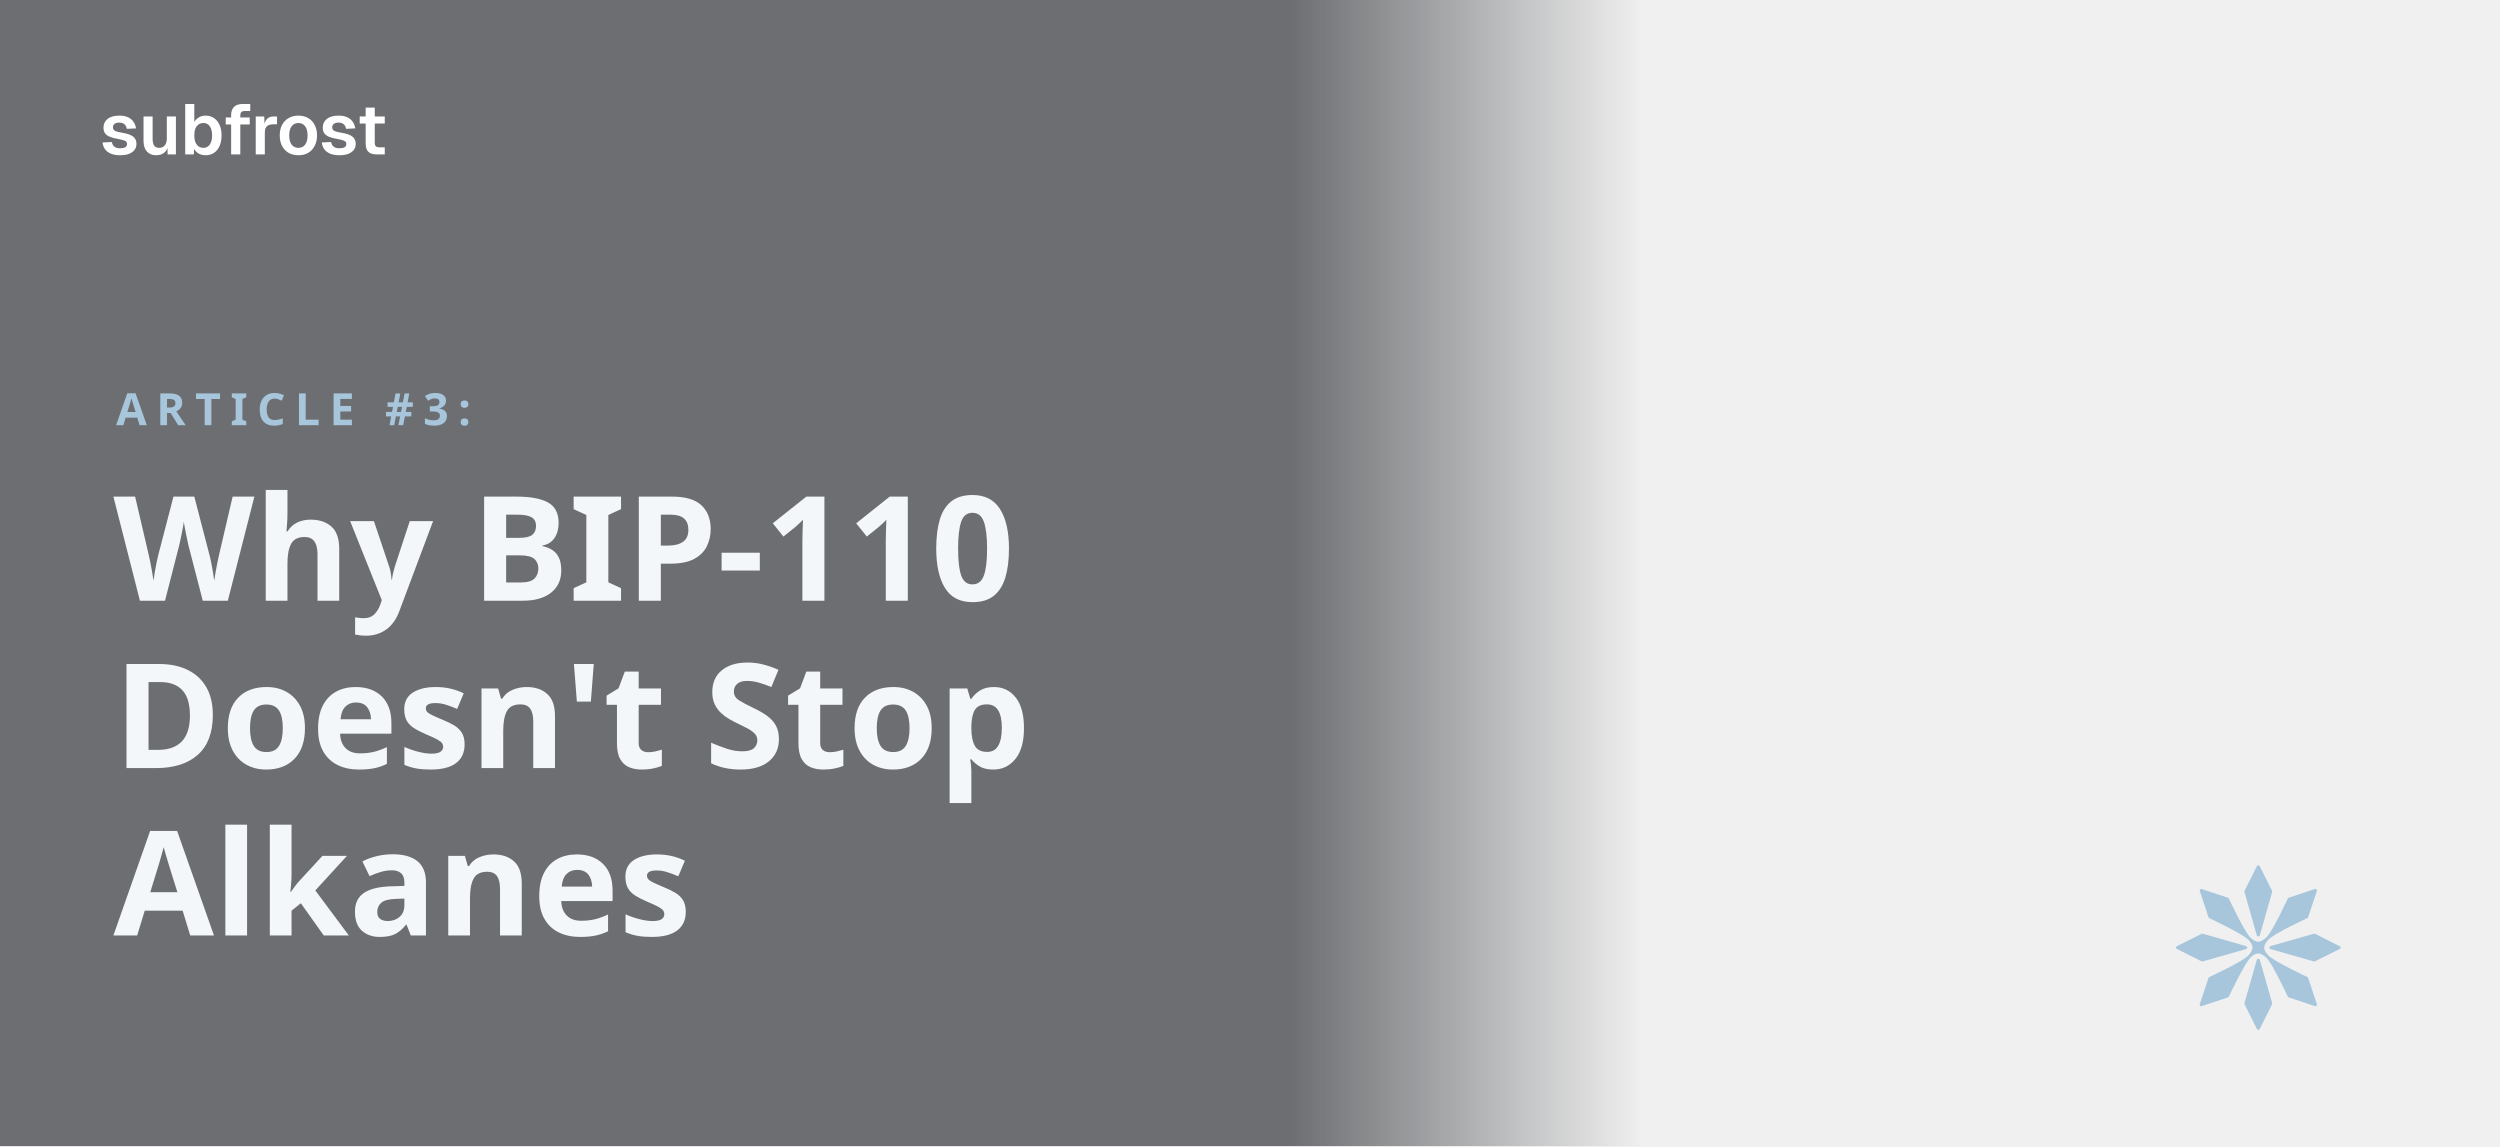
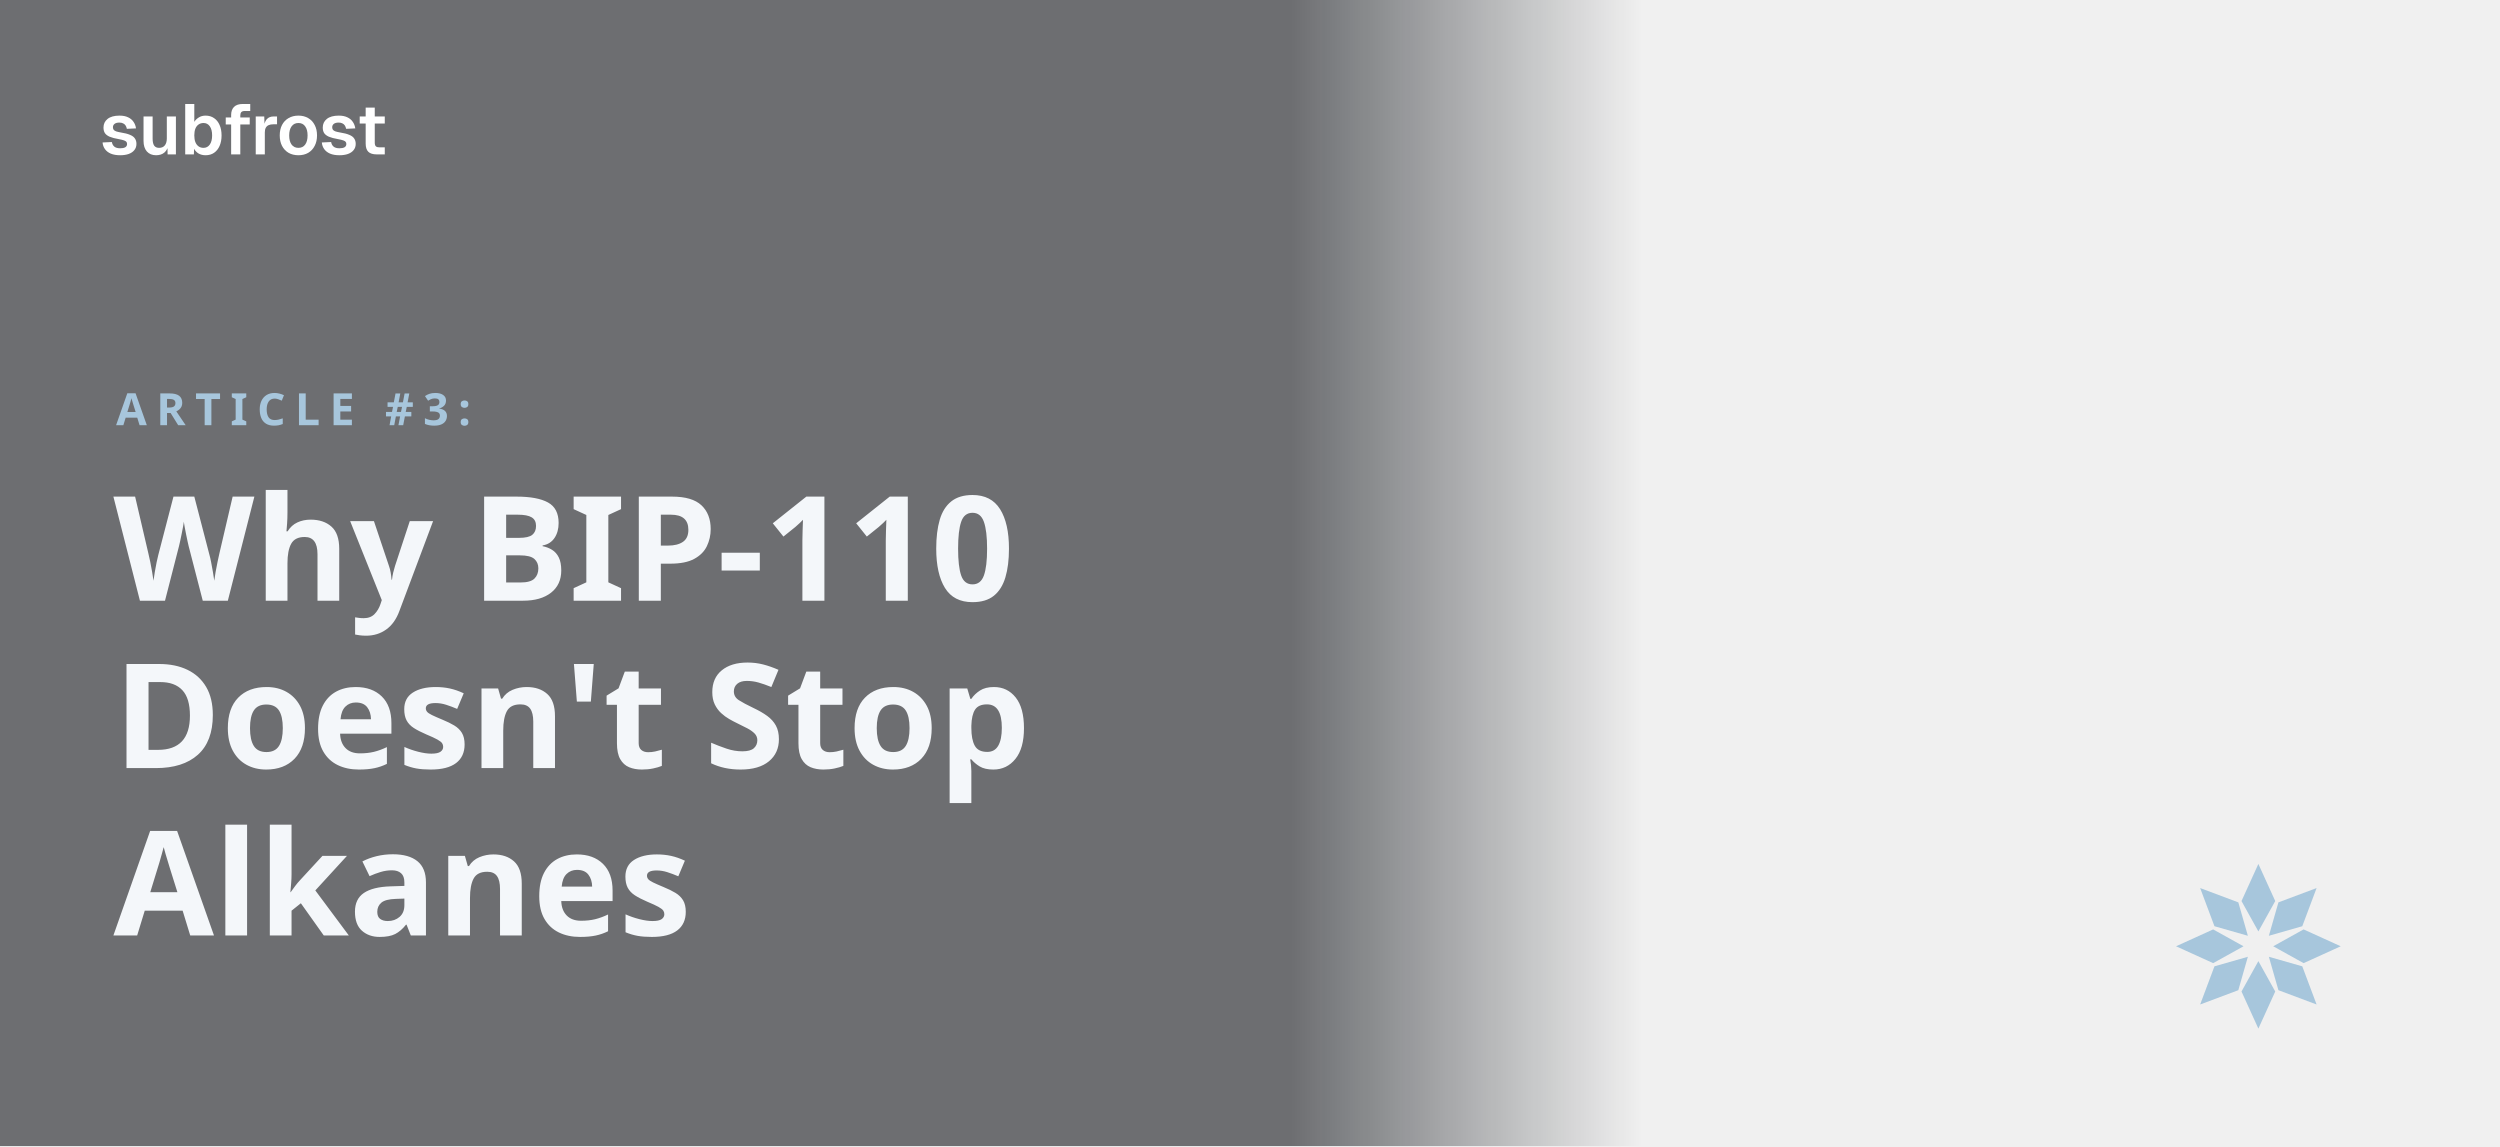
<svg xmlns="http://www.w3.org/2000/svg" width="1852" height="849" viewBox="0 0 1852 849">
  <defs>
    <linearGradient id="veil" x1="0" y1="0" x2="1" y2="0">
      <stop offset="0" stop-color="#01040A" stop-opacity="0.55" />
      <stop offset="0.785" stop-color="#01040A" stop-opacity="0.55" />
      <stop offset="1" stop-color="#01040A" stop-opacity="0" />
    </linearGradient>
  </defs>
  <rect x="0" y="0" width="1220" height="849" fill="url(#veil)" />
  <g transform="translate(6.8,68.3) scale(0.188)">
    <path d="M437.391 248.417C422.655 248.417 410.25 246.272 400.177 241.982C390.291 237.692 382.643 231.722 377.234 224.075C371.824 216.427 368.746 207.753 368 198.053L404.654 196.374C405.96 204.209 409.224 210.271 414.447 214.561C419.67 218.852 427.412 220.997 437.671 220.997C446.065 220.997 452.594 219.691 457.257 217.079C462.107 214.281 464.532 209.991 464.532 204.209C464.532 200.851 463.693 198.053 462.014 195.814C460.335 193.576 457.164 191.617 452.5 189.939C447.837 188.26 440.935 186.581 431.795 184.902C416.499 182.291 404.468 179.12 395.701 175.389C386.933 171.472 380.684 166.622 376.954 160.839C373.41 155.057 371.638 147.875 371.638 139.294C371.638 125.304 376.954 114.019 387.586 105.438C398.405 96.671 414.168 92.288 434.873 92.288C448.303 92.288 459.589 94.526 468.729 99.003C477.869 103.293 484.958 109.262 489.994 116.91C495.217 124.372 498.481 132.952 499.787 142.652L463.693 144.331C462.76 139.294 461.081 134.911 458.656 131.18C456.231 127.449 452.967 124.651 448.863 122.786C444.759 120.734 439.909 119.708 434.313 119.708C425.919 119.708 419.577 121.387 415.287 124.745C410.996 128.102 408.851 132.579 408.851 138.175C408.851 142.092 409.784 145.357 411.649 147.968C413.701 150.58 416.966 152.725 421.442 154.404C425.919 155.896 431.888 157.295 439.35 158.601C455.019 161.026 467.33 164.197 476.284 168.114C485.424 171.845 491.859 176.695 495.59 182.664C499.507 188.446 501.466 195.441 501.466 203.649C501.466 213.162 498.761 221.277 493.352 227.992C488.129 234.707 480.667 239.837 470.967 243.381C461.454 246.739 450.262 248.417 437.391 248.417Z" fill="white" />
    <path d="M578.663 248.417C563.554 248.417 551.522 243.474 542.568 233.588C533.801 223.515 529.418 209.618 529.418 191.897V95.645H565.232V182.944C565.232 195.441 567.284 204.675 571.388 210.644C575.678 216.427 582.114 219.318 590.694 219.318C600.394 219.318 607.856 216.147 613.079 209.805C618.488 203.276 621.193 193.856 621.193 181.545V95.645H657.008V245.06H624.271L623.431 203.929L627.908 205.328C625.67 219.504 620.353 230.23 611.959 237.505C603.565 244.78 592.466 248.417 578.663 248.417Z" fill="white" />
    <path d="M773.941 248.417C763.495 248.417 754.355 246.179 746.52 241.702C738.872 237.225 732.903 230.976 728.613 222.955L727.773 245.06H693.638V46.4H729.452V116.91C733.556 110.008 739.432 104.226 747.08 99.562C754.728 94.713 763.681 92.288 773.941 92.288C786.812 92.288 797.911 95.552 807.237 102.081C816.751 108.423 824.026 117.47 829.062 129.222C834.285 140.787 836.896 154.497 836.896 170.352C836.896 186.208 834.285 200.012 829.062 211.763C824.026 223.328 816.751 232.375 807.237 238.904C797.911 245.246 786.812 248.417 773.941 248.417ZM765.827 219.318C776.086 219.318 784.294 215.028 790.449 206.447C796.605 197.68 799.683 185.648 799.683 170.352C799.683 154.87 796.605 142.839 790.449 134.258C784.48 125.677 776.366 121.387 766.106 121.387C758.459 121.387 751.837 123.346 746.24 127.263C740.831 130.994 736.634 136.496 733.649 143.771C730.851 151.046 729.452 159.907 729.452 170.352C729.452 180.425 730.851 189.193 733.649 196.654C736.634 203.929 740.831 209.525 746.24 213.442C751.65 217.359 758.179 219.318 765.827 219.318Z" fill="white" />
    <path d="M1139.73 248.417C1124.99 248.417 1112.03 245.246 1100.84 238.904C1089.83 232.375 1081.25 223.235 1075.09 211.483C1069.12 199.732 1066.14 186.021 1066.14 170.352C1066.14 154.497 1069.12 140.787 1075.09 129.222C1081.25 117.47 1089.83 108.423 1100.84 102.081C1112.03 95.552 1124.99 92.288 1139.73 92.288C1154.46 92.288 1167.34 95.552 1178.34 102.081C1189.35 108.423 1197.83 117.47 1203.8 129.222C1209.96 140.787 1213.04 154.497 1213.04 170.352C1213.04 186.021 1209.96 199.732 1203.8 211.483C1197.83 223.235 1189.35 232.375 1178.34 238.904C1167.34 245.246 1154.46 248.417 1139.73 248.417ZM1139.73 219.318C1151.29 219.318 1160.15 215.028 1166.31 206.447C1172.65 197.866 1175.82 185.835 1175.82 170.352C1175.82 155.057 1172.65 143.118 1166.31 134.538C1160.15 125.771 1151.29 121.387 1139.73 121.387C1128.16 121.387 1119.21 125.771 1112.87 134.538C1106.52 143.118 1103.35 155.057 1103.35 170.352C1103.35 185.835 1106.52 197.866 1112.87 206.447C1119.21 215.028 1128.16 219.318 1139.73 219.318Z" fill="white" />
    <path fill-rule="evenodd" clip-rule="evenodd" d="M874.62 99.562V89.769C874.62 76.339 878.35 65.8 885.812 58.152C893.46 50.317 905.118 46.4 920.787 46.4H949.886V74.1H927.502C921.72 74.1 917.429 75.593 914.631 78.577C912.02 81.562 910.714 85.945 910.714 91.728V99.562H947.928V127.263H910.714V245.06H874.62V127.263H853.355V99.562H874.62Z" fill="white" />
    <path fill-rule="evenodd" clip-rule="evenodd" d="M1404.73 95.645V60.67H1440.55V95.645H1480V123.346H1440.55V198.892C1440.55 205.794 1442.04 210.644 1445.03 213.442C1448.01 216.054 1452.67 217.359 1459.02 217.359H1480V245.06H1448.1C1433.18 245.06 1422.17 241.609 1415.09 234.707C1408.18 227.805 1404.73 216.986 1404.73 202.25V123.346H1381.23V95.645H1404.73ZM1301.39 248.417C1286.65 248.417 1274.25 246.272 1264.18 241.982C1254.29 237.692 1246.64 231.722 1241.23 224.075C1235.82 216.427 1232.75 207.753 1232 198.053L1268.65 196.374C1269.96 204.209 1273.22 210.271 1278.45 214.561C1283.67 218.852 1291.41 220.997 1301.67 220.997C1310.06 220.997 1316.59 219.691 1321.26 217.079C1326.11 214.281 1328.53 209.991 1328.53 204.209C1328.53 200.851 1327.69 198.053 1326.01 195.814C1324.33 193.576 1321.16 191.617 1316.5 189.939C1311.84 188.26 1304.93 186.581 1295.79 184.902C1280.5 182.291 1268.47 179.12 1259.7 175.389C1250.93 171.472 1244.68 166.622 1240.95 160.839C1237.41 155.057 1235.64 147.875 1235.64 139.294C1235.64 125.304 1240.95 114.019 1251.59 105.438C1262.4 96.671 1278.17 92.288 1298.87 92.288C1312.3 92.288 1323.59 94.526 1332.73 99.003C1341.87 103.293 1348.96 109.262 1353.99 116.91C1359.22 124.372 1362.48 132.952 1363.79 142.652L1327.69 144.331C1326.76 139.294 1325.08 134.911 1322.66 131.18C1320.23 127.449 1316.97 124.651 1312.86 122.786C1308.76 120.734 1303.91 119.708 1298.31 119.708C1289.92 119.708 1283.58 121.387 1279.29 124.745C1275 128.102 1272.85 132.579 1272.85 138.175C1272.85 142.092 1273.78 145.357 1275.65 147.968C1277.7 150.58 1280.96 152.725 1285.44 154.404C1289.92 155.896 1295.89 157.295 1303.35 158.601C1319.02 161.026 1331.33 164.197 1340.28 168.114C1349.42 171.845 1355.86 176.695 1359.59 182.664C1363.51 188.446 1365.47 195.441 1365.47 203.649C1365.47 213.162 1362.76 221.277 1357.35 227.992C1352.13 234.707 1344.67 239.837 1334.97 243.381C1325.45 246.739 1314.26 248.417 1301.39 248.417Z" fill="white" />
    <path d="M971.527 95.645V245.06H1007.34V158.881C1007.34 151.233 1008.55 145.077 1010.98 140.414C1013.59 135.564 1017.41 132.02 1022.45 129.781C1027.49 127.543 1033.83 126.424 1041.48 126.424H1055.47V95.645H1041.76C1030.94 95.645 1022.36 98.91 1016.02 105.438C1011.77 109.814 1008.45 116.099 1006.07 124.294L1005.1 95.645H971.527Z" fill="white" />
  </g>
  <text x="86" y="315" font-family="Geist Mono" font-weight="600" font-size="33" letter-spacing="7" fill="#A7C6DC">ARTICLE #3:</text>
  <text x="84" y="445" font-family="Geist" font-weight="700" font-size="108" fill="#F4F7FA">Why BIP-110</text>
  <text x="84" y="569" font-family="Geist" font-weight="700" font-size="108" fill="#F4F7FA">Doesn't Stop</text>
  <text x="84" y="693" font-family="Geist" font-weight="700" font-size="108" fill="#F4F7FA">Alkanes</text>
-   <g transform="translate(1612,641) scale(0.381)">
-     <path d="M162.725 1.685C161.601 -0.561 158.398 -0.561 157.276 1.684L133.236 49.763C132.896 50.447 132.822 51.231 133.031 51.962L157.071 136.103C157.913 139.049 162.088 139.048 162.928 136.103L186.969 51.962C187.178 51.231 187.105 50.445 186.765 49.764L162.725 1.685ZM51.962 186.969L136.103 162.928C139.049 162.087 139.049 157.913 136.103 157.072L51.962 133.031C51.23 132.822 50.446 132.896 49.764 133.235L1.685 157.275C-0.562 158.398 -0.562 161.602 1.685 162.725L49.764 186.765C50.446 187.104 51.23 187.178 51.962 186.969ZM183.897 157.072L268.037 133.031C268.769 132.822 269.555 132.894 270.237 133.236L318.316 157.277C320.561 158.398 320.561 161.602 318.316 162.723L270.237 186.764C269.555 187.106 268.769 187.178 268.037 186.969L183.897 162.928C180.952 162.088 180.952 157.912 183.897 157.072ZM219.024 256.875L270.02 273.873C272.403 274.667 274.668 272.402 273.873 270.02L256.874 219.024C256.633 218.3 256.129 217.695 255.464 217.325C255.464 217.325 188.957 186.162 178.97 174.827C168.983 163.493 168.956 157 178.97 145.173C188.984 133.345 255.464 102.675 255.464 102.675C256.129 102.305 256.633 101.7 256.874 100.976L273.873 49.98C274.668 47.598 272.403 45.333 270.02 46.127L219.024 63.125C218.3 63.367 217.694 63.871 217.324 64.535C217.324 64.535 186.545 131.336 174.829 141.031C163.112 150.726 157.041 151.728 145.174 141.031C133.306 130.334 102.677 64.537 102.677 64.537C102.305 63.871 101.7 63.367 100.977 63.127L49.98 46.127C47.6 45.333 45.335 47.598 46.127 49.98L63.127 100.977C63.367 101.7 63.87 102.305 64.537 102.677C64.537 102.677 130.965 133.951 141.032 145.173C151.1 156.394 151.116 162.887 141.032 174.827C130.949 186.768 64.537 217.323 64.537 217.323C63.87 217.694 63.367 218.3 63.127 219.023L46.127 270.02C45.335 272.402 47.6 274.667 49.98 273.873L100.977 256.873C101.7 256.633 102.305 256.129 102.677 255.463C102.677 255.463 134.016 189.072 145.174 178.969C156.331 168.866 162.915 168.941 174.829 178.969C186.742 188.997 217.324 255.465 217.324 255.465C217.694 256.129 218.3 256.633 219.024 256.875ZM162.725 318.315C161.601 320.561 158.398 320.561 157.276 318.316L133.236 270.237C132.896 269.553 132.822 268.769 133.031 268.038L157.071 183.897C157.913 180.951 162.088 180.952 162.928 183.897L186.969 268.038C187.178 268.769 187.105 269.555 186.765 270.236L162.725 318.315Z" fill="#A7C6DC" />
+   <g transform="translate(1673,701)">
+     <polygon points="0,-61 12.5,-33.5 0,-11 -12.5,-33.5" fill="#A7C6DC" />
+     <polygon points="0,-61 12.5,-33.5 0,-11 -12.5,-33.5" transform="rotate(45)" fill="#A7C6DC" />
+     <polygon points="0,-61 12.5,-33.5 0,-11 -12.5,-33.5" transform="rotate(90)" fill="#A7C6DC" />
+     <polygon points="0,-61 12.5,-33.5 0,-11 -12.5,-33.5" transform="rotate(135)" fill="#A7C6DC" />
+     <polygon points="0,-61 12.5,-33.5 0,-11 -12.5,-33.5" transform="rotate(180)" fill="#A7C6DC" />
+     <polygon points="0,-61 12.5,-33.5 0,-11 -12.5,-33.5" transform="rotate(225)" fill="#A7C6DC" />
+     <polygon points="0,-61 12.5,-33.5 0,-11 -12.5,-33.5" transform="rotate(270)" fill="#A7C6DC" />
+     <polygon points="0,-61 12.5,-33.5 0,-11 -12.5,-33.5" transform="rotate(315)" fill="#A7C6DC" />
  </g>
</svg>
